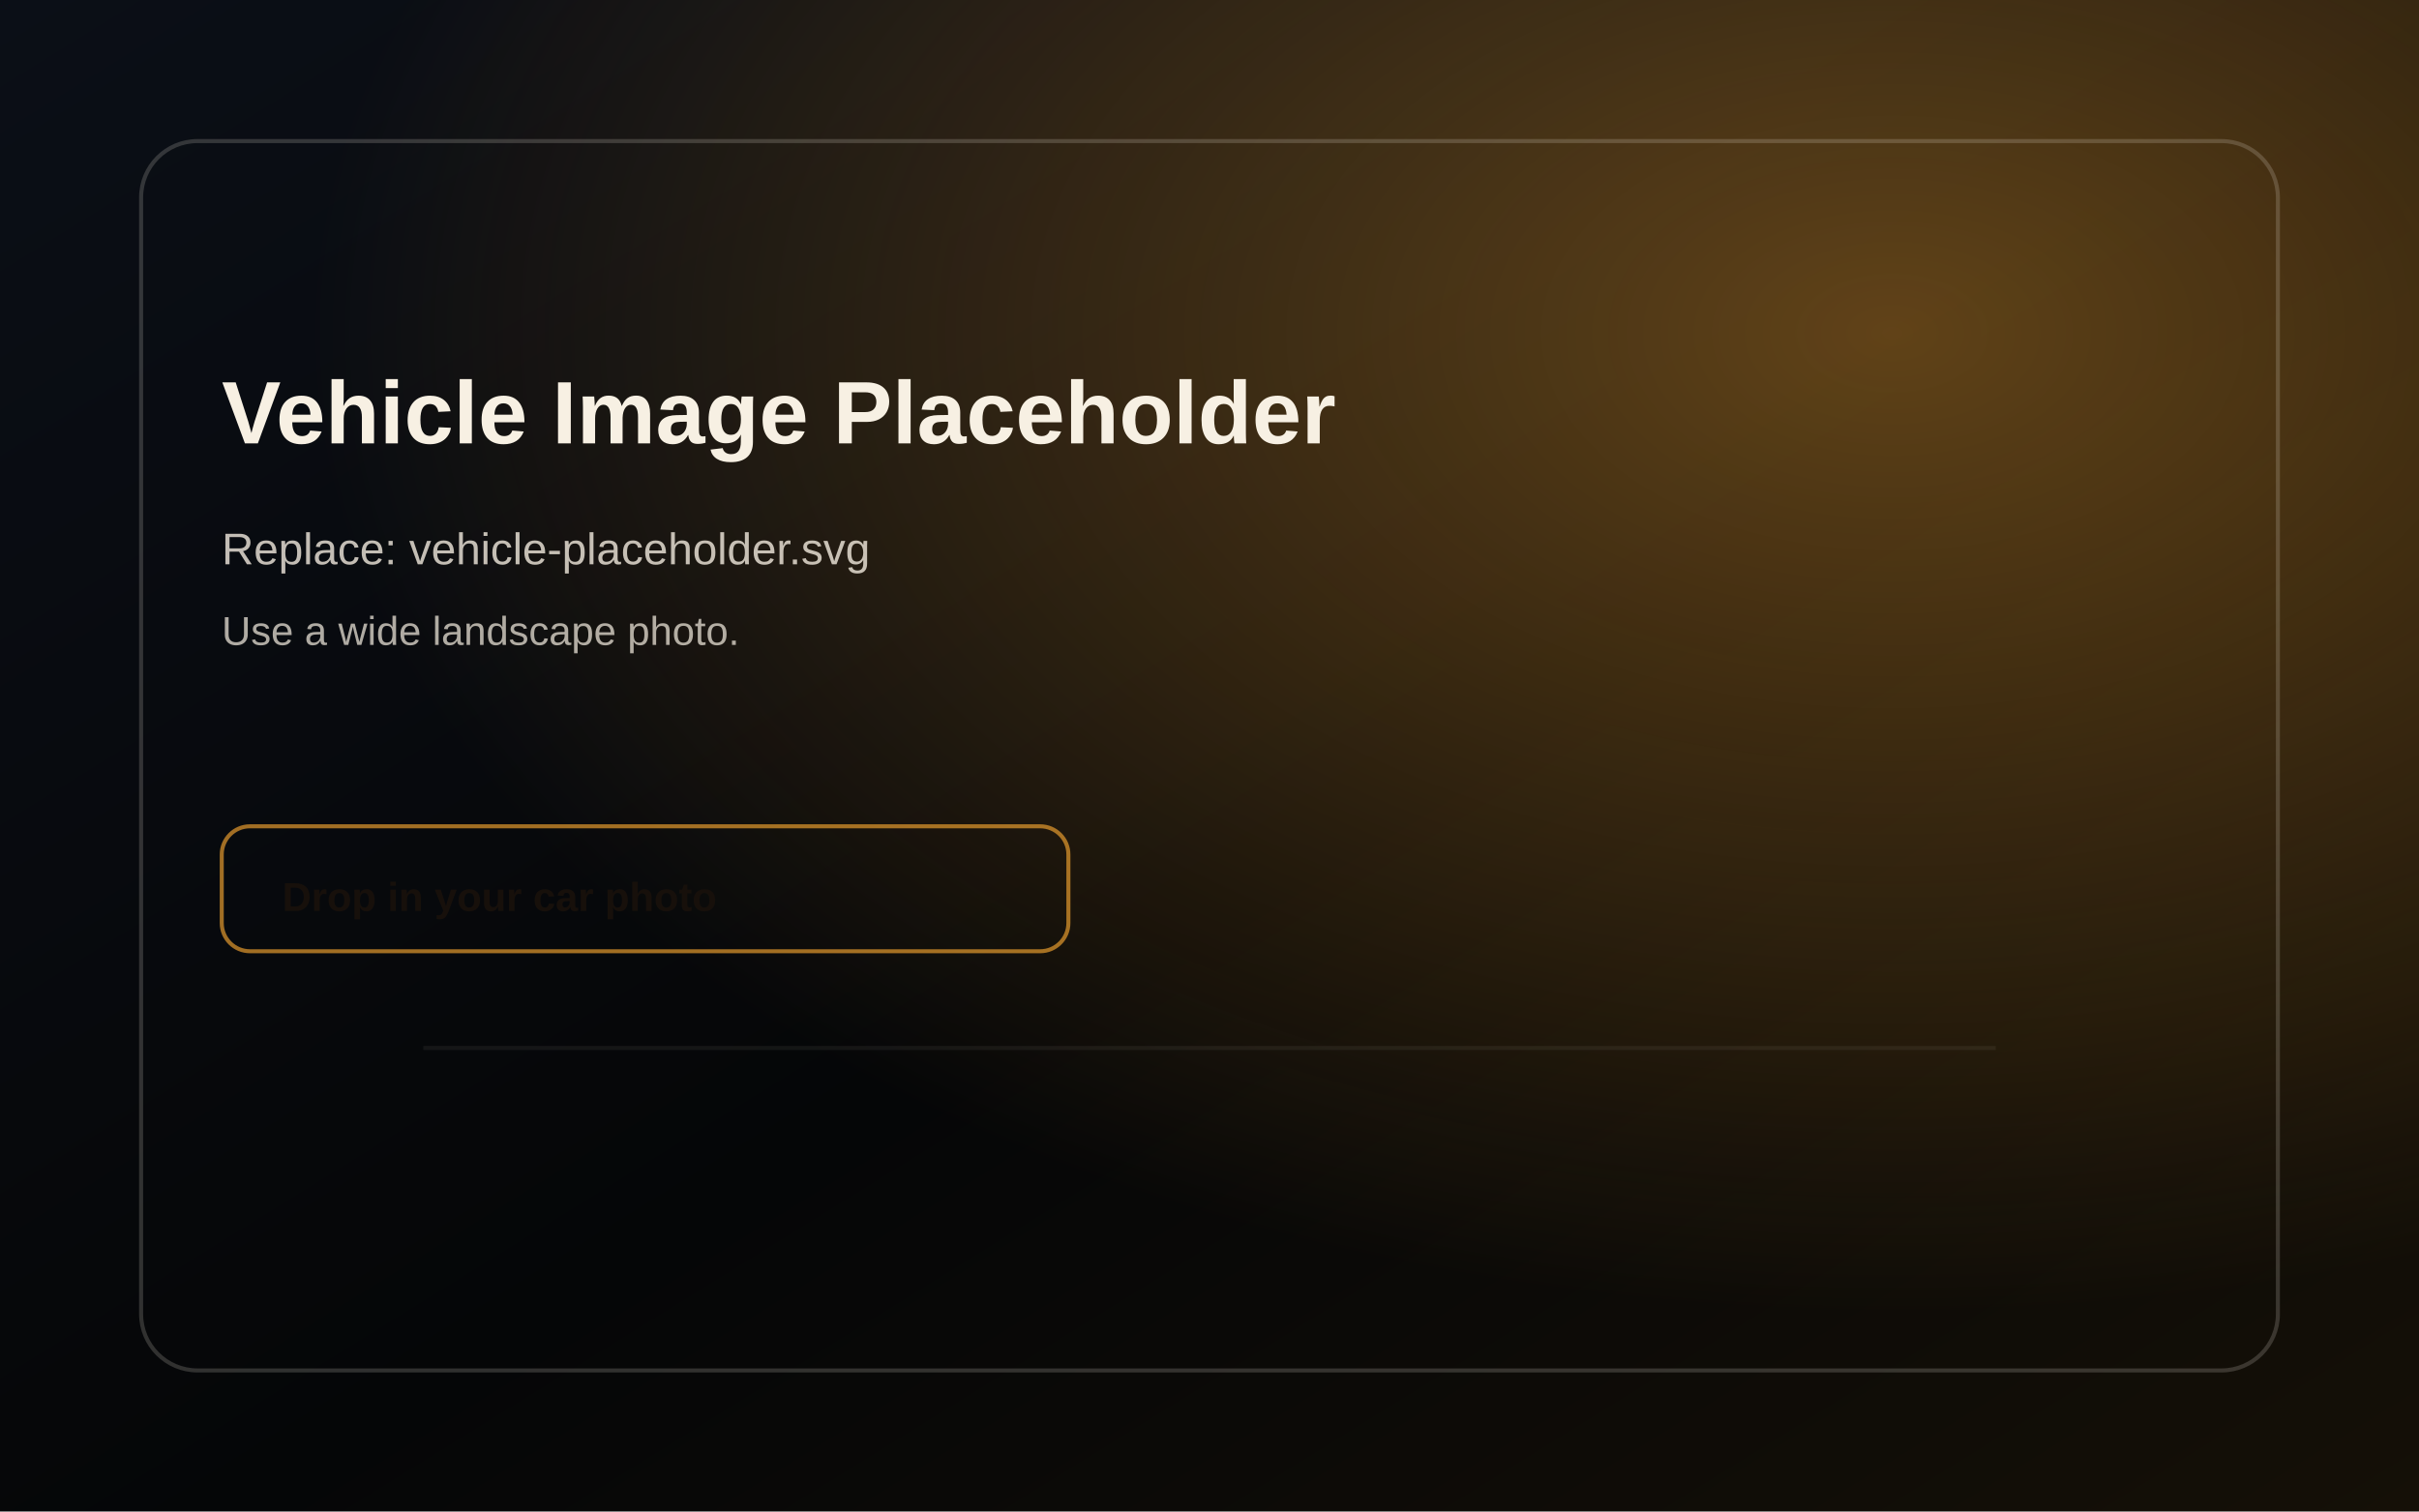
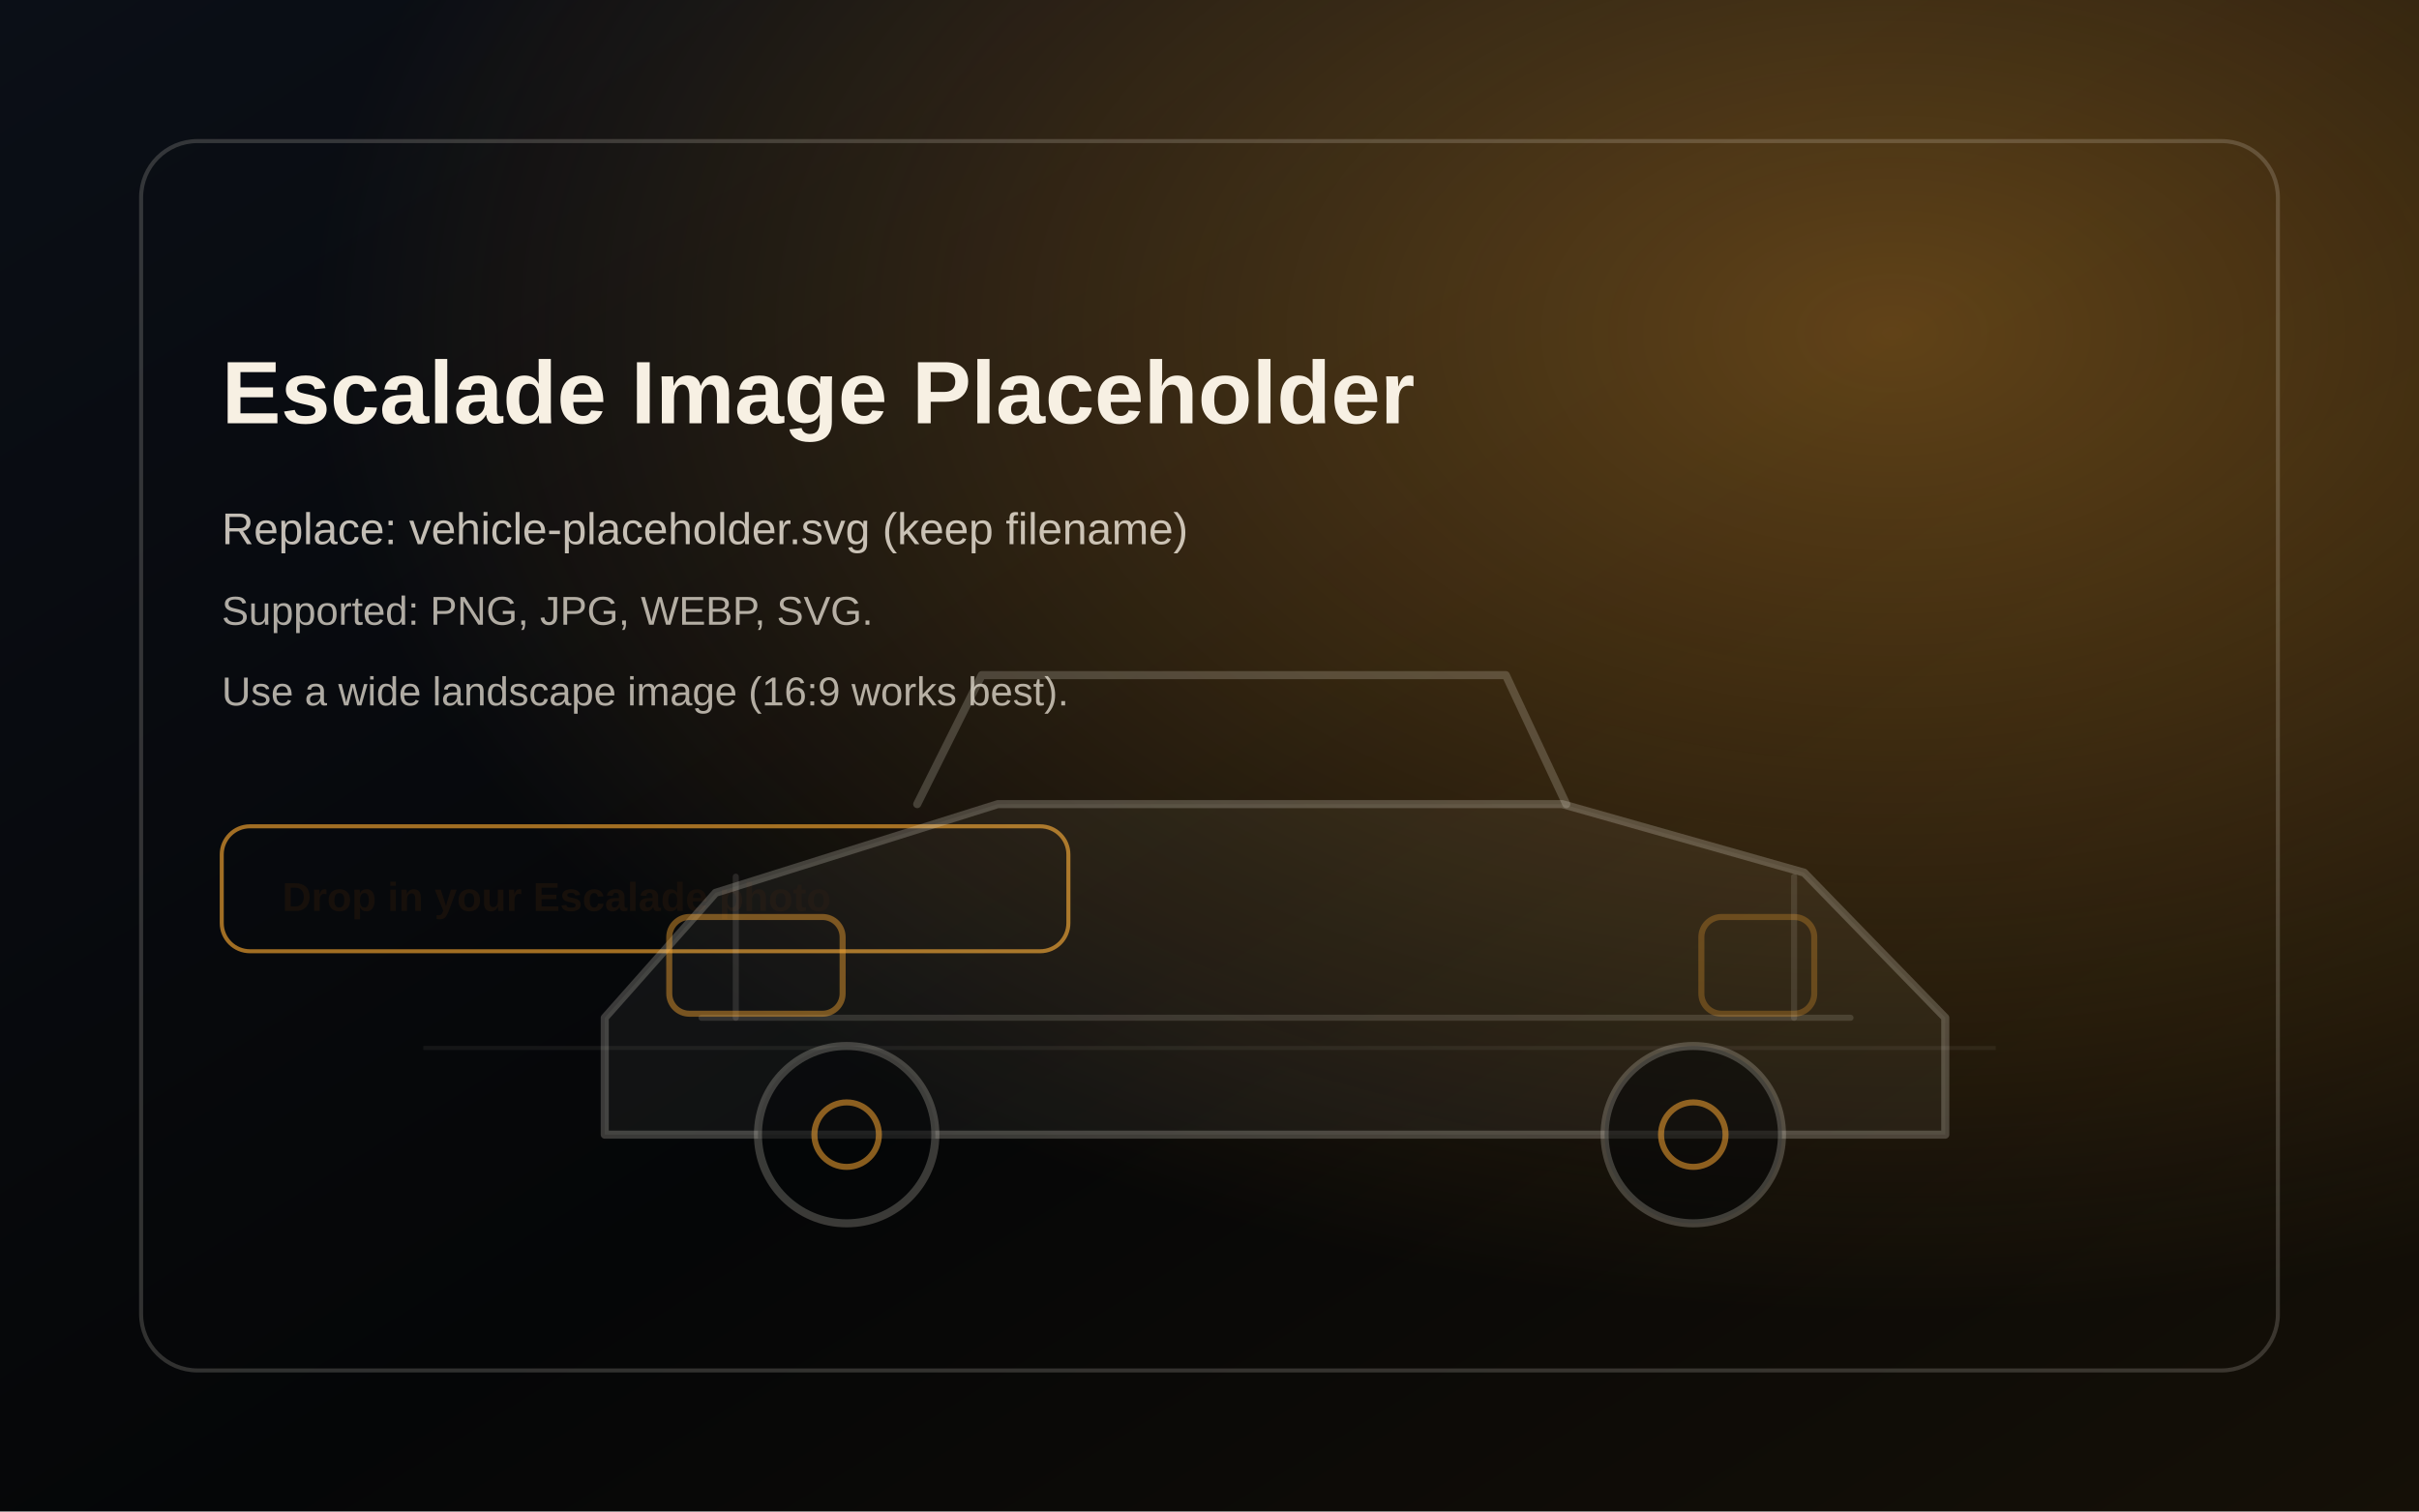
<svg xmlns="http://www.w3.org/2000/svg" width="1200" height="750" viewBox="0 0 1200 750" role="img" aria-labelledby="title desc">
  <defs>
    <linearGradient id="bg" x1="0" y1="0" x2="1" y2="1">
      <stop offset="0" stop-color="#0b0f17" />
      <stop offset="0.55" stop-color="#050607" />
      <stop offset="1" stop-color="#151007" />
    </linearGradient>
    <radialGradient id="glow" cx="78%" cy="22%" r="65%">
      <stop offset="0" stop-color="#f5a431" stop-opacity="0.38" />
      <stop offset="1" stop-color="#f5a431" stop-opacity="0" />
    </radialGradient>
  </defs>
  <rect width="1200" height="750" fill="url(#bg)" />
  <rect width="1200" height="750" fill="url(#glow)" />
  <g fill="none" stroke="rgba(247,240,227,0.18)" stroke-width="2">
    <rect x="70" y="70" width="1060" height="610" rx="28" />
    <path d="M210 520h780" opacity="0.35" />
  </g>
  <g font-family="Arial, Helvetica, sans-serif" fill="#f7f0e3">
-     <text x="110" y="220" font-size="44" font-weight="700">Vehicle Image Placeholder</text>
-     <text x="110" y="280" font-size="22" fill="rgba(247,240,227,0.78)">Replace: vehicle-placeholder.svg</text>
-     <text x="110" y="320" font-size="20" fill="rgba(247,240,227,0.70)">Use a wide landscape photo.</text>
+     <text x="110" y="210" font-size="44" font-weight="700">Escalade Image Placeholder</text>
+     <text x="110" y="270" font-size="22" fill="rgba(247,240,227,0.78)">Replace: vehicle-placeholder.svg (keep filename)</text>
+     <text x="110" y="310" font-size="20" fill="rgba(247,240,227,0.70)">Supported: PNG, JPG, WEBP, SVG.</text>
+     <text x="110" y="350" font-size="20" fill="rgba(247,240,227,0.70)">Use a wide landscape image (16:9 works best).</text>
    <g transform="translate(110 410)" fill="none" stroke="rgba(245,164,49,0.65)" stroke-width="2">
      <rect width="420" height="62" rx="14" />
    </g>
-     <text x="140" y="452" font-size="20" font-weight="700" fill="#17100b">Drop in your car photo</text>
+     <text x="140" y="452" font-size="20" font-weight="700" fill="#17100b">Drop in your Escalade photo</text>
+   </g>
+   <g transform="translate(0 0)" fill="none" stroke-linecap="round" stroke-linejoin="round">
+     <path d="M300 505l55-62 140-44h280l120 34 70 72v58H300z" fill="rgba(247,240,227,0.05)" stroke="rgba(247,240,227,0.22)" stroke-width="4" />
+     <path d="M455 399l32-64h260l30 64" stroke="rgba(247,240,227,0.22)" stroke-width="4" opacity="0.9" />
+     <path d="M348 505h570" stroke="rgba(247,240,227,0.14)" stroke-width="3" />
+     <path d="M365 505v-70" stroke="rgba(247,240,227,0.12)" stroke-width="3" />
+     <path d="M890 505v-70" stroke="rgba(247,240,227,0.12)" stroke-width="3" />
+     <rect x="332" y="455" width="86" height="48" rx="10" stroke="rgba(245,164,49,0.5)" stroke-width="3" opacity="0.9" />
+     <rect x="844" y="455" width="56" height="48" rx="10" stroke="rgba(245,164,49,0.4)" stroke-width="3" opacity="0.7" />
+     <circle cx="420" cy="563" r="44" fill="rgba(5,6,8,0.55)" stroke="rgba(247,240,227,0.22)" stroke-width="4" />
+     <circle cx="840" cy="563" r="44" fill="rgba(5,6,8,0.55)" stroke="rgba(247,240,227,0.22)" stroke-width="4" />
+     <circle cx="420" cy="563" r="16" fill="none" stroke="rgba(245,164,49,0.55)" stroke-width="3" />
+     <circle cx="840" cy="563" r="16" fill="none" stroke="rgba(245,164,49,0.55)" stroke-width="3" />
  </g>
</svg>
